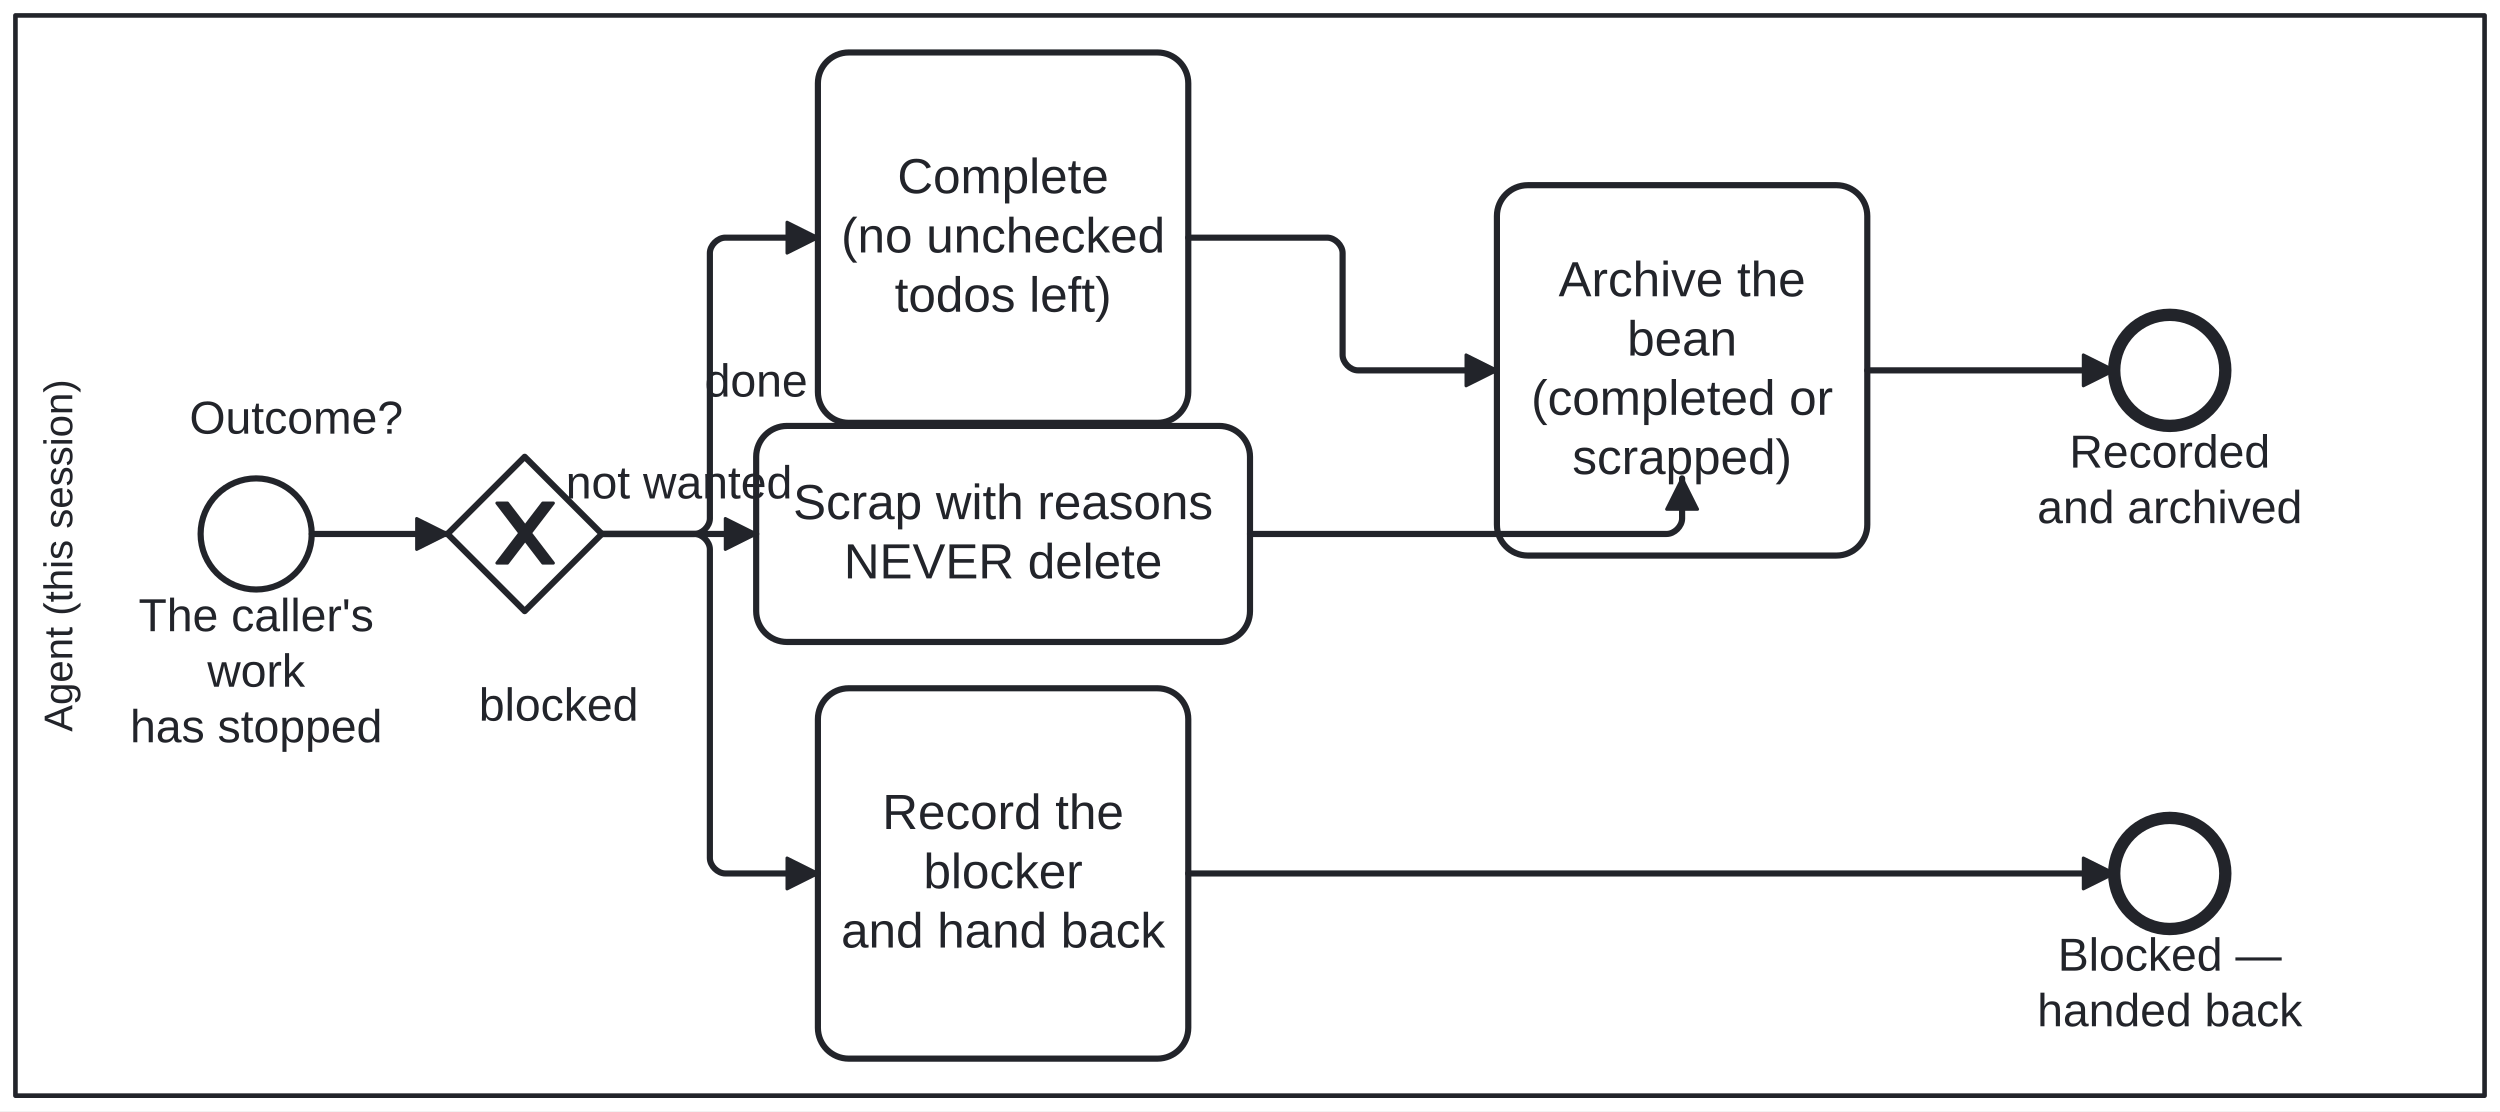
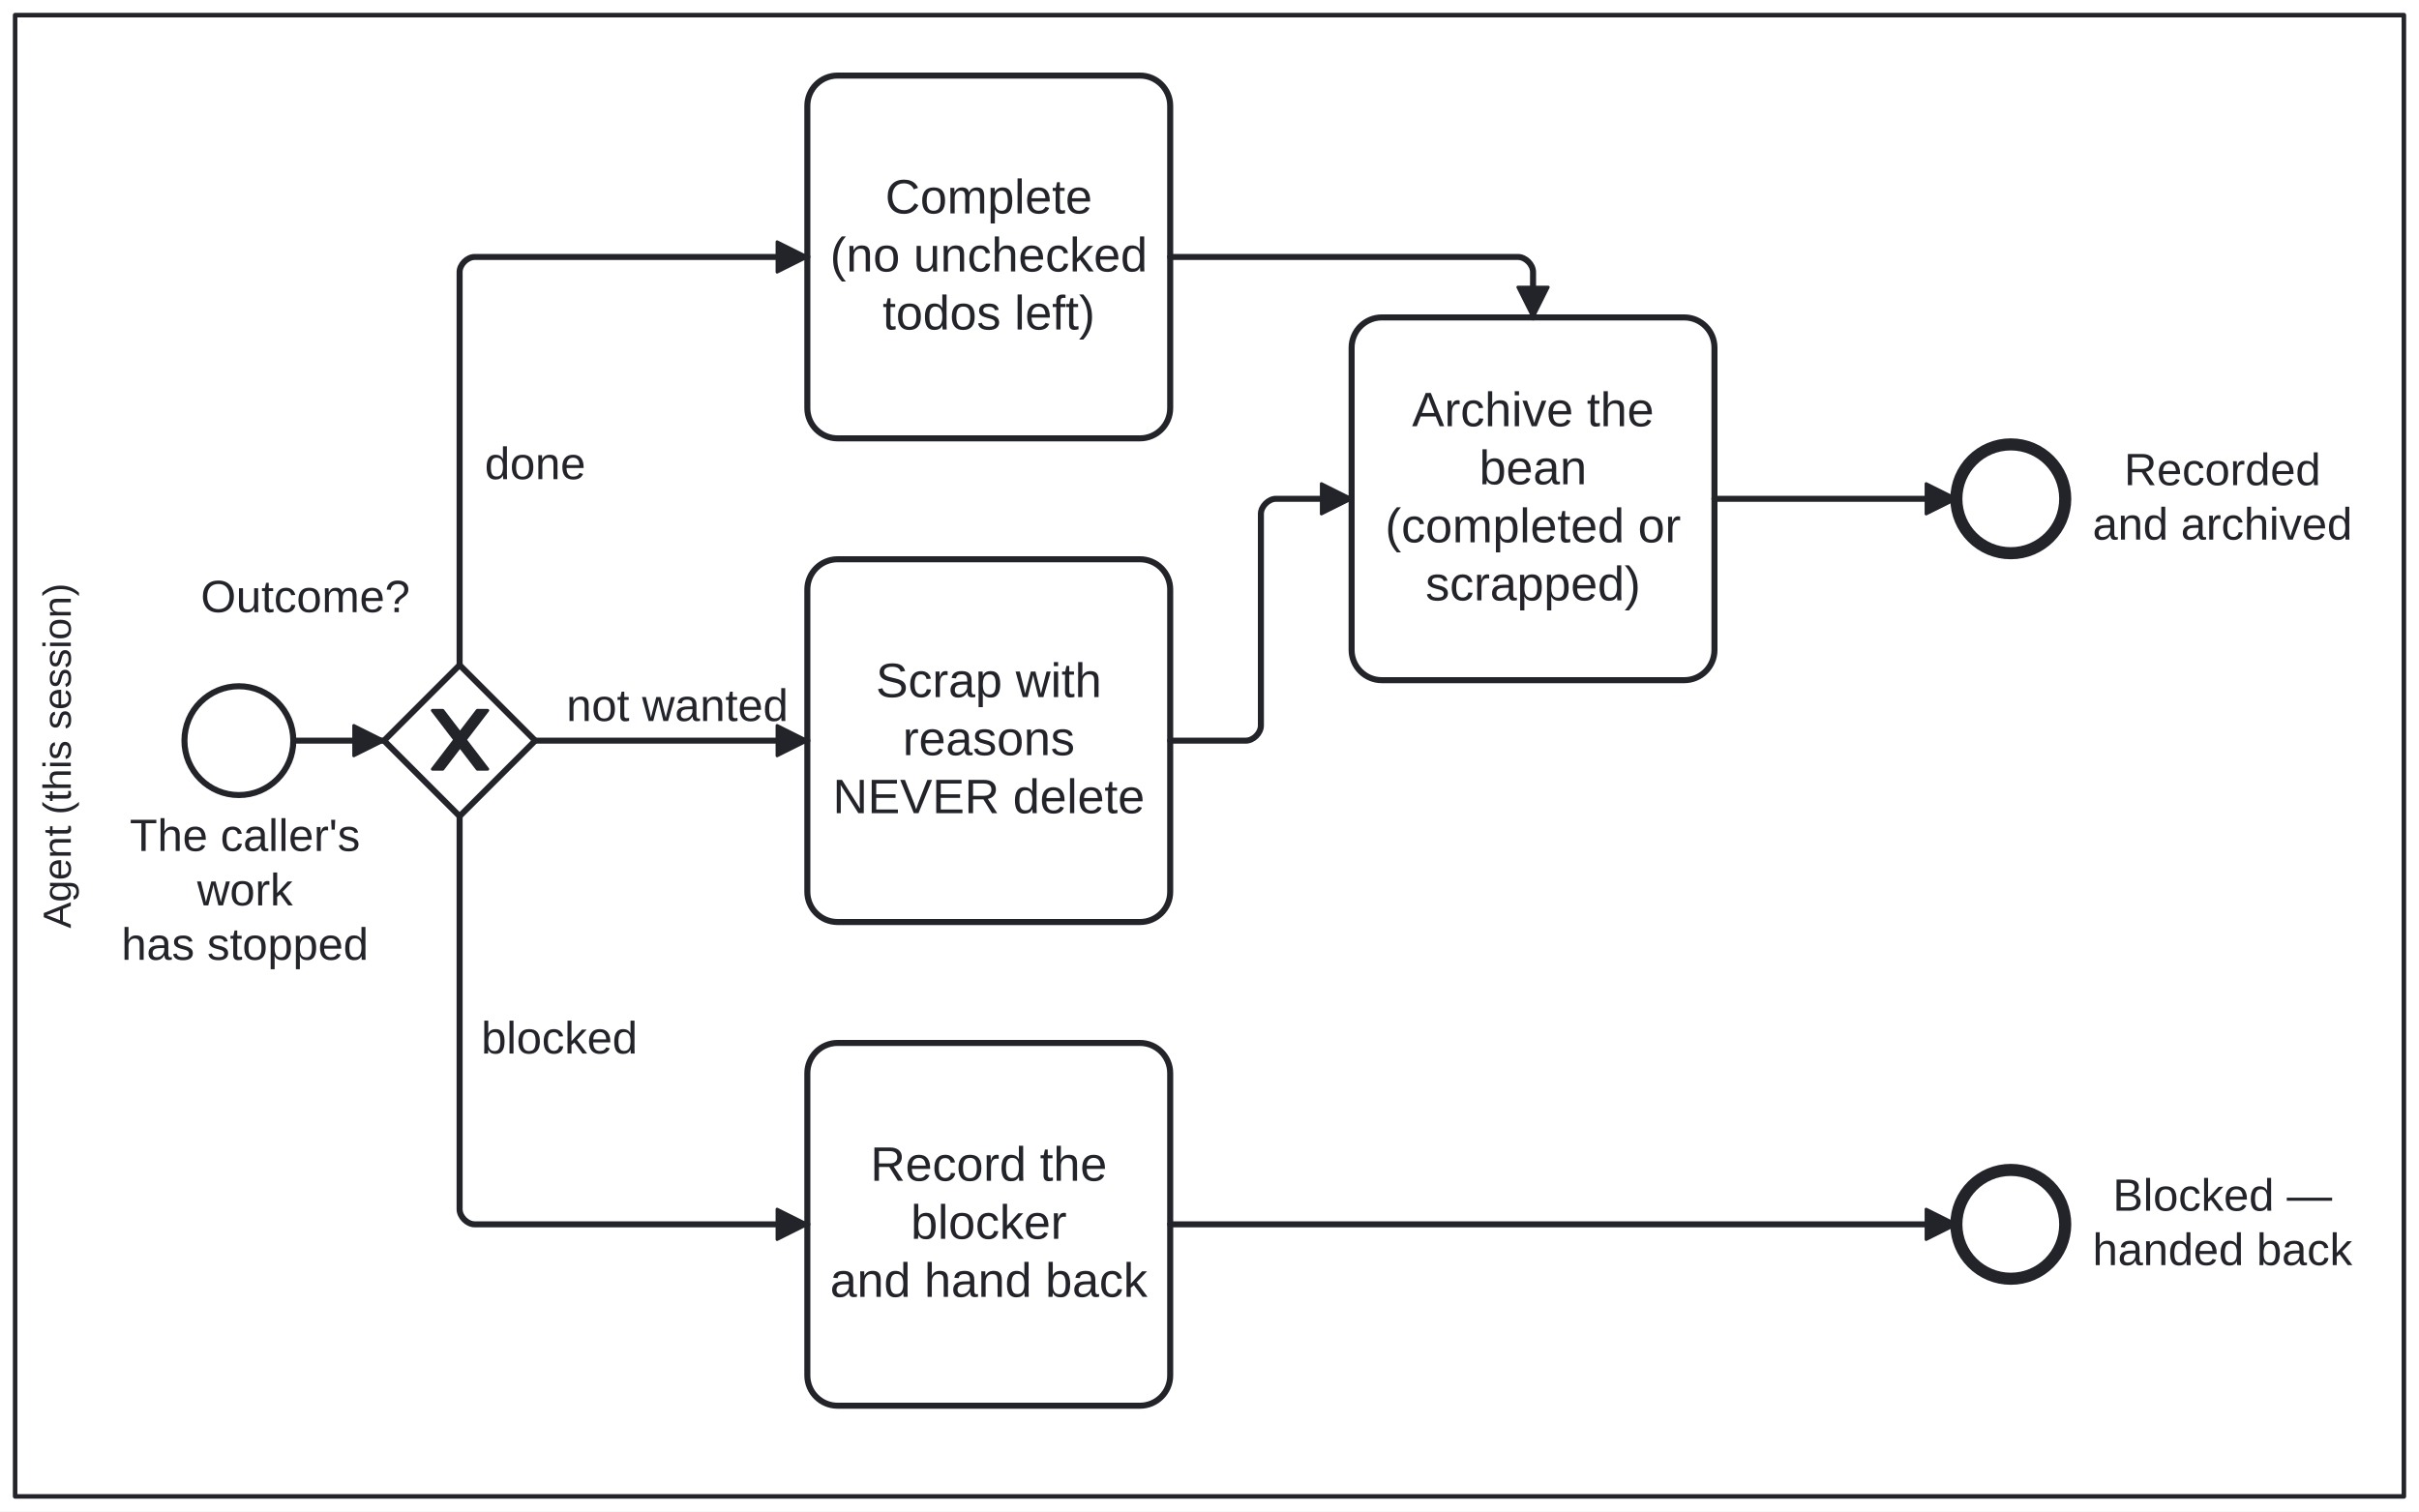
- <svg xmlns="http://www.w3.org/2000/svg" width="100%" style="max-width:100%;height:auto" viewBox="155 35 810 360" version="1.1">
-   <rect x="155" y="35" width="810" height="360" fill="#ffffff" />
-   <g class="djs-group">
-     <g class="djs-element djs-shape" data-element-id="Lane_Agent" style="display: block;" transform="matrix(1 0 0 1 160 40)">
-       <g class="djs-visual">
-         <rect x="0" y="0" width="800" height="350" rx="0" ry="0" style="stroke-linecap: round; stroke-linejoin: round; stroke: rgb(34, 36, 42); stroke-width: 1.5px; fill: white; fill-opacity: 0.25;" />
-         <text lineHeight="1.05" class="djs-label" transform="matrix(-1.83697e-16 -1 1 -1.83697e-16 0 350)" style="font-family: Arial, sans-serif; font-size: 13px; font-weight: normal; fill: rgb(34, 36, 42);">
-           <tspan x="117.919" y="18.413">Agent (this session)</tspan>
-         </text>
-       </g>
-       <rect class="djs-hit djs-hit-all" x="0" y="0" width="800" height="350" style="fill: none; stroke-opacity: 0; stroke: white; stroke-width: 15px;" />
-     </g>
-   </g>
-   <g class="djs-group">
-     <g class="djs-element djs-shape" data-element-id="Close_Start" style="display: block;" transform="matrix(1 0 0 1 220 190)">
+ <svg xmlns="http://www.w3.org/2000/svg" width="100%" style="max-width:100%;height:auto" viewBox="155 25 800 500" version="1.1">
+   <rect x="155" y="25" width="800" height="500" fill="#ffffff" />
+   <g class="djs-group">
+     <g class="djs-element djs-shape" data-element-id="Lane_Agent" style="display: block;" transform="matrix(1 0 0 1 160 30)">
+       <g class="djs-visual">
+         <rect x="0" y="0" width="790" height="490" rx="0" ry="0" style="stroke-linecap: round; stroke-linejoin: round; stroke: rgb(34, 36, 42); stroke-width: 1.5px; fill: white; fill-opacity: 0.25;" />
+         <text lineHeight="1.05" class="djs-label" transform="matrix(-1.83697e-16 -1 1 -1.83697e-16 0 490)" style="font-family: Arial, sans-serif; font-size: 13px; font-weight: normal; fill: rgb(34, 36, 42);">
+           <tspan x="187.919" y="18.413">Agent (this session)</tspan>
+         </text>
+       </g>
+       <rect class="djs-hit djs-hit-all" x="0" y="0" width="790" height="490" style="fill: none; stroke-opacity: 0; stroke: white; stroke-width: 15px;" />
+     </g>
+   </g>
+   <g class="djs-group">
+     <g class="djs-element djs-shape" data-element-id="Close_Start" style="display: block;" transform="matrix(1 0 0 1 216 252)">
      <g class="djs-visual">
        <circle cx="18" cy="18" r="18" style="stroke-linecap: round; stroke-linejoin: round; stroke: rgb(34, 36, 42); stroke-width: 2px; fill: white; fill-opacity: 0.95;" />
      </g>
      <rect class="djs-hit djs-hit-all" x="0" y="0" width="36" height="36" style="fill: none; stroke-opacity: 0; stroke: white; stroke-width: 15px;" />
    </g>
  </g>
  <g class="djs-group">
-     <g class="djs-element djs-shape" data-element-id="Close_Start_label" style="display: block;" transform="matrix(1 0 0 1 197 226)">
+     <g class="djs-element djs-shape" data-element-id="Close_Start_label" style="display: block;" transform="matrix(1 0 0 1 195 293)">
      <g class="djs-visual">
        <text lineHeight="1.2" class="djs-label" style="font-family: Arial, sans-serif; font-size: 15px; font-weight: normal; fill: rgb(34, 36, 42);">
          <tspan x="2.888" y="13.5">The caller's</tspan>
          <tspan x="25.165" y="31.5">work</tspan>
          <tspan x="0.135" y="49.5">has stopped</tspan>
        </text>
      </g>
      <rect class="djs-hit djs-hit-all" x="0" y="0" width="82" height="54" style="fill: none; stroke-opacity: 0; stroke: white; stroke-width: 15px;" />
    </g>
  </g>
  <g class="djs-group">
-     <g class="djs-element djs-shape" data-element-id="Close_Outcome" style="display: block;" transform="matrix(1 0 0 1 300 183)">
+     <g class="djs-element djs-shape" data-element-id="Close_Outcome" style="display: block;" transform="matrix(1 0 0 1 282 245)">
      <g class="djs-visual">
        <polygon points="25,0 50,25 25,50 0,25" style="stroke-linecap: round; stroke-linejoin: round; stroke: rgb(34, 36, 42); stroke-width: 2px; fill: white; fill-opacity: 0.95;" />
        <path d="m 16,15 7.429,9.714 -7.429,9.714 3.429,0 5.714,-7.464 5.714,7.464 3.429,0 -7.429,-9.714 7.429,-9.714 -3.429,0 -5.714,7.464 -5.714,-7.464 -3.429,0 z" style="fill: rgb(34, 36, 42); stroke-linecap: round; stroke-linejoin: round; stroke: rgb(34, 36, 42); stroke-width: 1px;" />
      </g>
      <rect class="djs-hit djs-hit-all" x="0" y="0" width="50" height="50" style="fill: none; stroke-opacity: 0; stroke: white; stroke-width: 15px;" />
    </g>
  </g>
  <g class="djs-group">
-     <g class="djs-element djs-shape" data-element-id="Close_Outcome_label" style="display: block;" transform="matrix(1 0 0 1 216 162)">
+     <g class="djs-element djs-shape" data-element-id="Close_Outcome_label" style="display: block;" transform="matrix(1 0 0 1 221 214)">
      <g class="djs-visual">
        <text lineHeight="1.2" class="djs-label" style="font-family: Arial, sans-serif; font-size: 15px; font-weight: normal; fill: rgb(34, 36, 42);">
          <tspan x="0.4" y="13.5">Outcome?</tspan>
        </text>
      </g>
      <rect class="djs-hit djs-hit-all" x="0" y="0" width="70" height="18" style="fill: none; stroke-opacity: 0; stroke: white; stroke-width: 15px;" />
    </g>
  </g>
  <g class="djs-group">
-     <g class="djs-element djs-shape" data-element-id="Close_Complete" style="display: block;" transform="matrix(1 0 0 1 420 52)">
+     <g class="djs-element djs-shape" data-element-id="Close_Complete" style="display: block;" transform="matrix(1 0 0 1 422 50)">
      <g class="djs-visual">
        <rect x="0" y="0" width="120" height="120" rx="10" ry="10" style="stroke-linecap: round; stroke-linejoin: round; stroke: rgb(34, 36, 42); stroke-width: 2px; fill: white; fill-opacity: 0.95;" />
        <text lineHeight="1.2" class="djs-label" style="font-family: Arial, sans-serif; font-size: 16px; font-weight: normal; fill: rgb(34, 36, 42);">
          <tspan x="25.762" y="45.6">Complete</tspan>
          <tspan x="7.52" y="64.8">(no unchecked </tspan>
          <tspan x="24.871" y="84">todos left)</tspan>
        </text>
      </g>
      <rect class="djs-hit djs-hit-all" x="0" y="0" width="120" height="120" style="fill: none; stroke-opacity: 0; stroke: white; stroke-width: 15px;" />
    </g>
  </g>
  <g class="djs-group">
-     <g class="djs-element djs-shape" data-element-id="Close_Scrap" style="display: block;" transform="matrix(1 0 0 1 400 173)">
-       <g class="djs-visual">
-         <rect x="0" y="0" width="160" height="70" rx="10" ry="10" style="stroke-linecap: round; stroke-linejoin: round; stroke: rgb(34, 36, 42); stroke-width: 2px; fill: white; fill-opacity: 0.95;" />
-         <text lineHeight="1.2" class="djs-label" style="font-family: Arial, sans-serif; font-size: 16px; font-weight: normal; fill: rgb(34, 36, 42);">
-           <tspan x="11.969" y="30.2">Scrap with reasons</tspan>
-           <tspan x="28.418" y="49.4">NEVER delete</tspan>
-         </text>
-       </g>
-       <rect class="djs-hit djs-hit-all" x="0" y="0" width="160" height="70" style="fill: none; stroke-opacity: 0; stroke: white; stroke-width: 15px;" />
-     </g>
-   </g>
-   <g class="djs-group">
-     <g class="djs-element djs-shape" data-element-id="Close_Archive" style="display: block;" transform="matrix(1 0 0 1 640 95)">
+     <g class="djs-element djs-shape" data-element-id="Close_Scrap" style="display: block;" transform="matrix(1 0 0 1 422 210)">
+       <g class="djs-visual">
+         <rect x="0" y="0" width="120" height="120" rx="10" ry="10" style="stroke-linecap: round; stroke-linejoin: round; stroke: rgb(34, 36, 42); stroke-width: 2px; fill: white; fill-opacity: 0.95;" />
+         <text lineHeight="1.2" class="djs-label" style="font-family: Arial, sans-serif; font-size: 16px; font-weight: normal; fill: rgb(34, 36, 42);">
+           <tspan x="22.652" y="45.6">Scrap with </tspan>
+           <tspan x="31.539" y="64.8">reasons</tspan>
+           <tspan x="8.418" y="84">NEVER delete</tspan>
+         </text>
+       </g>
+       <rect class="djs-hit djs-hit-all" x="0" y="0" width="120" height="120" style="fill: none; stroke-opacity: 0; stroke: white; stroke-width: 15px;" />
+     </g>
+   </g>
+   <g class="djs-group">
+     <g class="djs-element djs-shape" data-element-id="Close_Archive" style="display: block;" transform="matrix(1 0 0 1 602 130)">
      <g class="djs-visual">
        <rect x="0" y="0" width="120" height="120" rx="10" ry="10" style="stroke-linecap: round; stroke-linejoin: round; stroke: rgb(34, 36, 42); stroke-width: 2px; fill: white; fill-opacity: 0.95;" />
        <text lineHeight="1.2" class="djs-label" style="font-family: Arial, sans-serif; font-size: 16px; font-weight: normal; fill: rgb(34, 36, 42);">
          <tspan x="19.98" y="36">Archive the </tspan>
          <tspan x="42.203" y="55.2">bean</tspan>
          <tspan x="11.09" y="74.4">(completed or </tspan>
          <tspan x="24.426" y="93.6">scrapped)</tspan>
        </text>
      </g>
      <rect class="djs-hit djs-hit-all" x="0" y="0" width="120" height="120" style="fill: none; stroke-opacity: 0; stroke: white; stroke-width: 15px;" />
    </g>
  </g>
  <g class="djs-group">
-     <g class="djs-element djs-shape" data-element-id="Close_RecordBlocker" style="display: block;" transform="matrix(1 0 0 1 420 258)">
+     <g class="djs-element djs-shape" data-element-id="Close_RecordBlocker" style="display: block;" transform="matrix(1 0 0 1 422 370)">
      <g class="djs-visual">
        <rect x="0" y="0" width="120" height="120" rx="10" ry="10" style="stroke-linecap: round; stroke-linejoin: round; stroke: rgb(34, 36, 42); stroke-width: 2px; fill: white; fill-opacity: 0.95;" />
        <text lineHeight="1.2" class="djs-label" style="font-family: Arial, sans-serif; font-size: 16px; font-weight: normal; fill: rgb(34, 36, 42);">
          <tspan x="20.867" y="45.6">Record the </tspan>
          <tspan x="34.211" y="64.8">blocker</tspan>
          <tspan x="7.512" y="84">and hand back</tspan>
        </text>
      </g>
      <rect class="djs-hit djs-hit-all" x="0" y="0" width="120" height="120" style="fill: none; stroke-opacity: 0; stroke: white; stroke-width: 15px;" />
    </g>
  </g>
  <g class="djs-group">
-     <g class="djs-element djs-shape" data-element-id="Close_Archived" style="display: block;" transform="matrix(1 0 0 1 840 137)">
+     <g class="djs-element djs-shape" data-element-id="Close_Archived" style="display: block;" transform="matrix(1 0 0 1 802 172)">
      <g class="djs-visual">
        <circle cx="18" cy="18" r="18" style="stroke-linecap: round; stroke-linejoin: round; stroke: rgb(34, 36, 42); stroke-width: 4px; fill: white; fill-opacity: 0.95;" />
      </g>
      <rect class="djs-hit djs-hit-all" x="0" y="0" width="36" height="36" style="fill: none; stroke-opacity: 0; stroke: white; stroke-width: 15px;" />
    </g>
  </g>
  <g class="djs-group">
-     <g class="djs-element djs-shape" data-element-id="Close_Archived_label" style="display: block;" transform="matrix(1 0 0 1 815 173)">
+     <g class="djs-element djs-shape" data-element-id="Close_Archived_label" style="display: block;" transform="matrix(1 0 0 1 847 172)">
      <g class="djs-visual">
        <text lineHeight="1.2" class="djs-label" style="font-family: Arial, sans-serif; font-size: 15px; font-weight: normal; fill: rgb(34, 36, 42);">
          <tspan x="10.48" y="13.5">Recorded</tspan>
          <tspan x="0.054" y="31.5">and archived</tspan>
        </text>
      </g>
      <rect class="djs-hit djs-hit-all" x="0" y="0" width="86" height="36" style="fill: none; stroke-opacity: 0; stroke: white; stroke-width: 15px;" />
    </g>
  </g>
  <g class="djs-group">
-     <g class="djs-element djs-shape" data-element-id="Close_HandedBack" style="display: block;" transform="matrix(1 0 0 1 840 300)">
+     <g class="djs-element djs-shape" data-element-id="Close_HandedBack" style="display: block;" transform="matrix(1 0 0 1 802 412)">
      <g class="djs-visual">
        <circle cx="18" cy="18" r="18" style="stroke-linecap: round; stroke-linejoin: round; stroke: rgb(34, 36, 42); stroke-width: 4px; fill: white; fill-opacity: 0.95;" />
      </g>
      <rect class="djs-hit djs-hit-all" x="0" y="0" width="36" height="36" style="fill: none; stroke-opacity: 0; stroke: white; stroke-width: 15px;" />
    </g>
  </g>
  <g class="djs-group">
-     <g class="djs-element djs-shape" data-element-id="Close_HandedBack_label" style="display: block;" transform="matrix(1 0 0 1 815 336)">
+     <g class="djs-element djs-shape" data-element-id="Close_HandedBack_label" style="display: block;" transform="matrix(1 0 0 1 847 412)">
      <g class="djs-visual">
        <text lineHeight="1.2" class="djs-label" style="font-family: Arial, sans-serif; font-size: 15px; font-weight: normal; fill: rgb(34, 36, 42);">
          <tspan x="6.734" y="13.5">Blocked —</tspan>
          <tspan x="0.047" y="31.5">handed back</tspan>
        </text>
      </g>
      <rect class="djs-hit djs-hit-all" x="0" y="0" width="86" height="36" style="fill: none; stroke-opacity: 0; stroke: white; stroke-width: 15px;" />
    </g>
  </g>
  <g class="djs-group">
    <g class="djs-element djs-connection" data-element-id="BC_1" style="display: block;">
      <g class="djs-visual">
        <defs>
          <marker id="bpmn-marker-1" viewBox="0 0 20 20" refX="11" refY="10" markerWidth="10" markerHeight="10" orient="auto">
            <path d="M 1 5 L 11 10 L 1 15 Z" style="stroke-linecap: round; stroke-linejoin: round; stroke: rgb(34, 36, 42); stroke-width: 1px; fill: rgb(34, 36, 42);" />
          </marker>
        </defs>
-         <path data-corner-radius="5" style="fill: none; stroke-linecap: round; stroke-linejoin: round; stroke: rgb(34, 36, 42); stroke-width: 2px; marker-end: url('#bpmn-marker-1');" d="M256,208L300,208" />
-       </g>
-       <path d="M256,208L300,208" class="djs-hit djs-hit-stroke" style="fill: none; stroke-opacity: 0; stroke: white; stroke-width: 15px;" />
+         <path data-corner-radius="5" style="fill: none; stroke-linecap: round; stroke-linejoin: round; stroke: rgb(34, 36, 42); stroke-width: 2px; marker-end: url('#bpmn-marker-1');" d="M252,270L282,270" />
+       </g>
+       <path d="M252,270L282,270" class="djs-hit djs-hit-stroke" style="fill: none; stroke-opacity: 0; stroke: white; stroke-width: 15px;" />
    </g>
  </g>
  <g class="djs-group">
    <g class="djs-element djs-connection" data-element-id="BC_2" style="display: block;">
      <g class="djs-visual">
        <defs>
          <marker id="bpmn-marker-2" viewBox="0 0 20 20" refX="11" refY="10" markerWidth="10" markerHeight="10" orient="auto">
            <path d="M 1 5 L 11 10 L 1 15 Z" style="stroke-linecap: round; stroke-linejoin: round; stroke: rgb(34, 36, 42); stroke-width: 1px; fill: rgb(34, 36, 42);" />
          </marker>
        </defs>
-         <path data-corner-radius="5" style="fill: none; stroke-linecap: round; stroke-linejoin: round; stroke: rgb(34, 36, 42); stroke-width: 2px; marker-end: url('#bpmn-marker-2');" d="M350,208L380,208C382.5,208,385,205.5,385,203L385,117C385,114.5,387.5,112,390,112L420,112" />
-       </g>
-       <path d="M350,208L385,208L385,112L420,112" class="djs-hit djs-hit-stroke" style="fill: none; stroke-opacity: 0; stroke: white; stroke-width: 15px;" />
-     </g>
-   </g>
-   <g class="djs-group">
-     <g class="djs-element djs-shape" data-element-id="BC_2_label" style="display: block;" transform="matrix(1 0 0 1 383 150)">
+         <path data-corner-radius="5" style="fill: none; stroke-linecap: round; stroke-linejoin: round; stroke: rgb(34, 36, 42); stroke-width: 2px; marker-end: url('#bpmn-marker-2');" d="M307,245L307,115C307,112.5,309.5,110,312,110L422,110" />
+       </g>
+       <path d="M307,245L307,110L422,110" class="djs-hit djs-hit-stroke" style="fill: none; stroke-opacity: 0; stroke: white; stroke-width: 15px;" />
+     </g>
+   </g>
+   <g class="djs-group">
+     <g class="djs-element djs-shape" data-element-id="BC_2_label" style="display: block;" transform="matrix(1 0 0 1 315 170)">
      <g class="djs-visual">
        <text lineHeight="1.2" class="djs-label" style="font-family: Arial, sans-serif; font-size: 15px; font-weight: normal; fill: rgb(34, 36, 42);">
          <tspan x="0.315" y="13.5">done</tspan>
        </text>
      </g>
      <rect class="djs-hit djs-hit-all" x="0" y="0" width="34" height="18" style="fill: none; stroke-opacity: 0; stroke: white; stroke-width: 15px;" />
    </g>
  </g>
  <g class="djs-group">
    <g class="djs-element djs-connection" data-element-id="BC_3" style="display: block;">
      <g class="djs-visual">
        <defs>
          <marker id="bpmn-marker-3" viewBox="0 0 20 20" refX="11" refY="10" markerWidth="10" markerHeight="10" orient="auto">
            <path d="M 1 5 L 11 10 L 1 15 Z" style="stroke-linecap: round; stroke-linejoin: round; stroke: rgb(34, 36, 42); stroke-width: 1px; fill: rgb(34, 36, 42);" />
          </marker>
        </defs>
-         <path data-corner-radius="5" style="fill: none; stroke-linecap: round; stroke-linejoin: round; stroke: rgb(34, 36, 42); stroke-width: 2px; marker-end: url('#bpmn-marker-3');" d="M350,208L400,208" />
-       </g>
-       <path d="M350,208L400,208" class="djs-hit djs-hit-stroke" style="fill: none; stroke-opacity: 0; stroke: white; stroke-width: 15px;" />
-     </g>
-   </g>
-   <g class="djs-group">
-     <g class="djs-element djs-shape" data-element-id="BC_3_label" style="display: block;" transform="matrix(1 0 0 1 338 183)">
+         <path data-corner-radius="5" style="fill: none; stroke-linecap: round; stroke-linejoin: round; stroke: rgb(34, 36, 42); stroke-width: 2px; marker-end: url('#bpmn-marker-3');" d="M332,270L422,270" />
+       </g>
+       <path d="M332,270L422,270" class="djs-hit djs-hit-stroke" style="fill: none; stroke-opacity: 0; stroke: white; stroke-width: 15px;" />
+     </g>
+   </g>
+   <g class="djs-group">
+     <g class="djs-element djs-shape" data-element-id="BC_3_label" style="display: block;" transform="matrix(1 0 0 1 342 250)">
      <g class="djs-visual">
        <text lineHeight="1.2" class="djs-label" style="font-family: Arial, sans-serif; font-size: 15px; font-weight: normal; fill: rgb(34, 36, 42);">
          <tspan x="0.306" y="13.5">not wanted</tspan>
        </text>
      </g>
      <rect class="djs-hit djs-hit-all" x="0" y="0" width="74" height="18" style="fill: none; stroke-opacity: 0; stroke: white; stroke-width: 15px;" />
    </g>
  </g>
  <g class="djs-group">
    <g class="djs-element djs-connection" data-element-id="BC_4" style="display: block;">
      <g class="djs-visual">
        <defs>
          <marker id="bpmn-marker-4" viewBox="0 0 20 20" refX="11" refY="10" markerWidth="10" markerHeight="10" orient="auto">
            <path d="M 1 5 L 11 10 L 1 15 Z" style="stroke-linecap: round; stroke-linejoin: round; stroke: rgb(34, 36, 42); stroke-width: 1px; fill: rgb(34, 36, 42);" />
          </marker>
        </defs>
-         <path data-corner-radius="5" style="fill: none; stroke-linecap: round; stroke-linejoin: round; stroke: rgb(34, 36, 42); stroke-width: 2px; marker-end: url('#bpmn-marker-4');" d="M350,208L380,208C382.5,208,385,210.5,385,213L385,313C385,315.5,387.5,318,390,318L420,318" />
-       </g>
-       <path d="M350,208L385,208L385,318L420,318" class="djs-hit djs-hit-stroke" style="fill: none; stroke-opacity: 0; stroke: white; stroke-width: 15px;" />
-     </g>
-   </g>
-   <g class="djs-group">
-     <g class="djs-element djs-shape" data-element-id="BC_4_label" style="display: block;" transform="matrix(1 0 0 1 310 255)">
+         <path data-corner-radius="5" style="fill: none; stroke-linecap: round; stroke-linejoin: round; stroke: rgb(34, 36, 42); stroke-width: 2px; marker-end: url('#bpmn-marker-4');" d="M307,295L307,425C307,427.5,309.5,430,312,430L422,430" />
+       </g>
+       <path d="M307,295L307,430L422,430" class="djs-hit djs-hit-stroke" style="fill: none; stroke-opacity: 0; stroke: white; stroke-width: 15px;" />
+     </g>
+   </g>
+   <g class="djs-group">
+     <g class="djs-element djs-shape" data-element-id="BC_4_label" style="display: block;" transform="matrix(1 0 0 1 314 360)">
      <g class="djs-visual">
        <text lineHeight="1.2" class="djs-label" style="font-family: Arial, sans-serif; font-size: 15px; font-weight: normal; fill: rgb(34, 36, 42);">
          <tspan x="0.149" y="13.5">blocked</tspan>
        </text>
      </g>
      <rect class="djs-hit djs-hit-all" x="0" y="0" width="52" height="18" style="fill: none; stroke-opacity: 0; stroke: white; stroke-width: 15px;" />
    </g>
  </g>
  <g class="djs-group">
    <g class="djs-element djs-connection" data-element-id="BC_5" style="display: block;">
      <g class="djs-visual">
        <defs>
          <marker id="bpmn-marker-5" viewBox="0 0 20 20" refX="11" refY="10" markerWidth="10" markerHeight="10" orient="auto">
            <path d="M 1 5 L 11 10 L 1 15 Z" style="stroke-linecap: round; stroke-linejoin: round; stroke: rgb(34, 36, 42); stroke-width: 1px; fill: rgb(34, 36, 42);" />
          </marker>
        </defs>
-         <path data-corner-radius="5" style="fill: none; stroke-linecap: round; stroke-linejoin: round; stroke: rgb(34, 36, 42); stroke-width: 2px; marker-end: url('#bpmn-marker-5');" d="M540,112L585,112C587.5,112,590,114.5,590,117L590,150C590,152.5,592.5,155,595,155L640,155" />
-       </g>
-       <path d="M540,112L590,112L590,155L640,155" class="djs-hit djs-hit-stroke" style="fill: none; stroke-opacity: 0; stroke: white; stroke-width: 15px;" />
+         <path data-corner-radius="5" style="fill: none; stroke-linecap: round; stroke-linejoin: round; stroke: rgb(34, 36, 42); stroke-width: 2px; marker-end: url('#bpmn-marker-5');" d="M542,110L657,110C659.5,110,662,112.5,662,115L662,130" />
+       </g>
+       <path d="M542,110L662,110L662,130" class="djs-hit djs-hit-stroke" style="fill: none; stroke-opacity: 0; stroke: white; stroke-width: 15px;" />
    </g>
  </g>
  <g class="djs-group">
    <g class="djs-element djs-connection" data-element-id="BC_6" style="display: block;">
      <g class="djs-visual">
        <defs>
          <marker id="bpmn-marker-6" viewBox="0 0 20 20" refX="11" refY="10" markerWidth="10" markerHeight="10" orient="auto">
            <path d="M 1 5 L 11 10 L 1 15 Z" style="stroke-linecap: round; stroke-linejoin: round; stroke: rgb(34, 36, 42); stroke-width: 1px; fill: rgb(34, 36, 42);" />
          </marker>
        </defs>
-         <path data-corner-radius="5" style="fill: none; stroke-linecap: round; stroke-linejoin: round; stroke: rgb(34, 36, 42); stroke-width: 2px; marker-end: url('#bpmn-marker-6');" d="M560,208L695,208C697.5,208,700,205.5,700,203L700,190" />
-       </g>
-       <path d="M560,208L700,208L700,190" class="djs-hit djs-hit-stroke" style="fill: none; stroke-opacity: 0; stroke: white; stroke-width: 15px;" />
+         <path data-corner-radius="5" style="fill: none; stroke-linecap: round; stroke-linejoin: round; stroke: rgb(34, 36, 42); stroke-width: 2px; marker-end: url('#bpmn-marker-6');" d="M542,270L567,270C569.5,270,572,267.5,572,265L572,195C572,192.5,574.5,190,577,190L602,190" />
+       </g>
+       <path d="M542,270L572,270L572,190L602,190" class="djs-hit djs-hit-stroke" style="fill: none; stroke-opacity: 0; stroke: white; stroke-width: 15px;" />
    </g>
  </g>
  <g class="djs-group">
    <g class="djs-element djs-connection" data-element-id="BC_7" style="display: block;">
      <g class="djs-visual">
        <defs>
          <marker id="bpmn-marker-7" viewBox="0 0 20 20" refX="11" refY="10" markerWidth="10" markerHeight="10" orient="auto">
            <path d="M 1 5 L 11 10 L 1 15 Z" style="stroke-linecap: round; stroke-linejoin: round; stroke: rgb(34, 36, 42); stroke-width: 1px; fill: rgb(34, 36, 42);" />
          </marker>
        </defs>
-         <path data-corner-radius="5" style="fill: none; stroke-linecap: round; stroke-linejoin: round; stroke: rgb(34, 36, 42); stroke-width: 2px; marker-end: url('#bpmn-marker-7');" d="M760,155L840,155" />
-       </g>
-       <path d="M760,155L840,155" class="djs-hit djs-hit-stroke" style="fill: none; stroke-opacity: 0; stroke: white; stroke-width: 15px;" />
+         <path data-corner-radius="5" style="fill: none; stroke-linecap: round; stroke-linejoin: round; stroke: rgb(34, 36, 42); stroke-width: 2px; marker-end: url('#bpmn-marker-7');" d="M722,190L802,190" />
+       </g>
+       <path d="M722,190L802,190" class="djs-hit djs-hit-stroke" style="fill: none; stroke-opacity: 0; stroke: white; stroke-width: 15px;" />
    </g>
  </g>
  <g class="djs-group">
    <g class="djs-element djs-connection" data-element-id="BC_8" style="display: block;">
      <g class="djs-visual">
        <defs>
          <marker id="bpmn-marker-8" viewBox="0 0 20 20" refX="11" refY="10" markerWidth="10" markerHeight="10" orient="auto">
            <path d="M 1 5 L 11 10 L 1 15 Z" style="stroke-linecap: round; stroke-linejoin: round; stroke: rgb(34, 36, 42); stroke-width: 1px; fill: rgb(34, 36, 42);" />
          </marker>
        </defs>
-         <path data-corner-radius="5" style="fill: none; stroke-linecap: round; stroke-linejoin: round; stroke: rgb(34, 36, 42); stroke-width: 2px; marker-end: url('#bpmn-marker-8');" d="M540,318L840,318" />
-       </g>
-       <path d="M540,318L840,318" class="djs-hit djs-hit-stroke" style="fill: none; stroke-opacity: 0; stroke: white; stroke-width: 15px;" />
+         <path data-corner-radius="5" style="fill: none; stroke-linecap: round; stroke-linejoin: round; stroke: rgb(34, 36, 42); stroke-width: 2px; marker-end: url('#bpmn-marker-8');" d="M542,430L802,430" />
+       </g>
+       <path d="M542,430L802,430" class="djs-hit djs-hit-stroke" style="fill: none; stroke-opacity: 0; stroke: white; stroke-width: 15px;" />
    </g>
  </g>
</svg>
